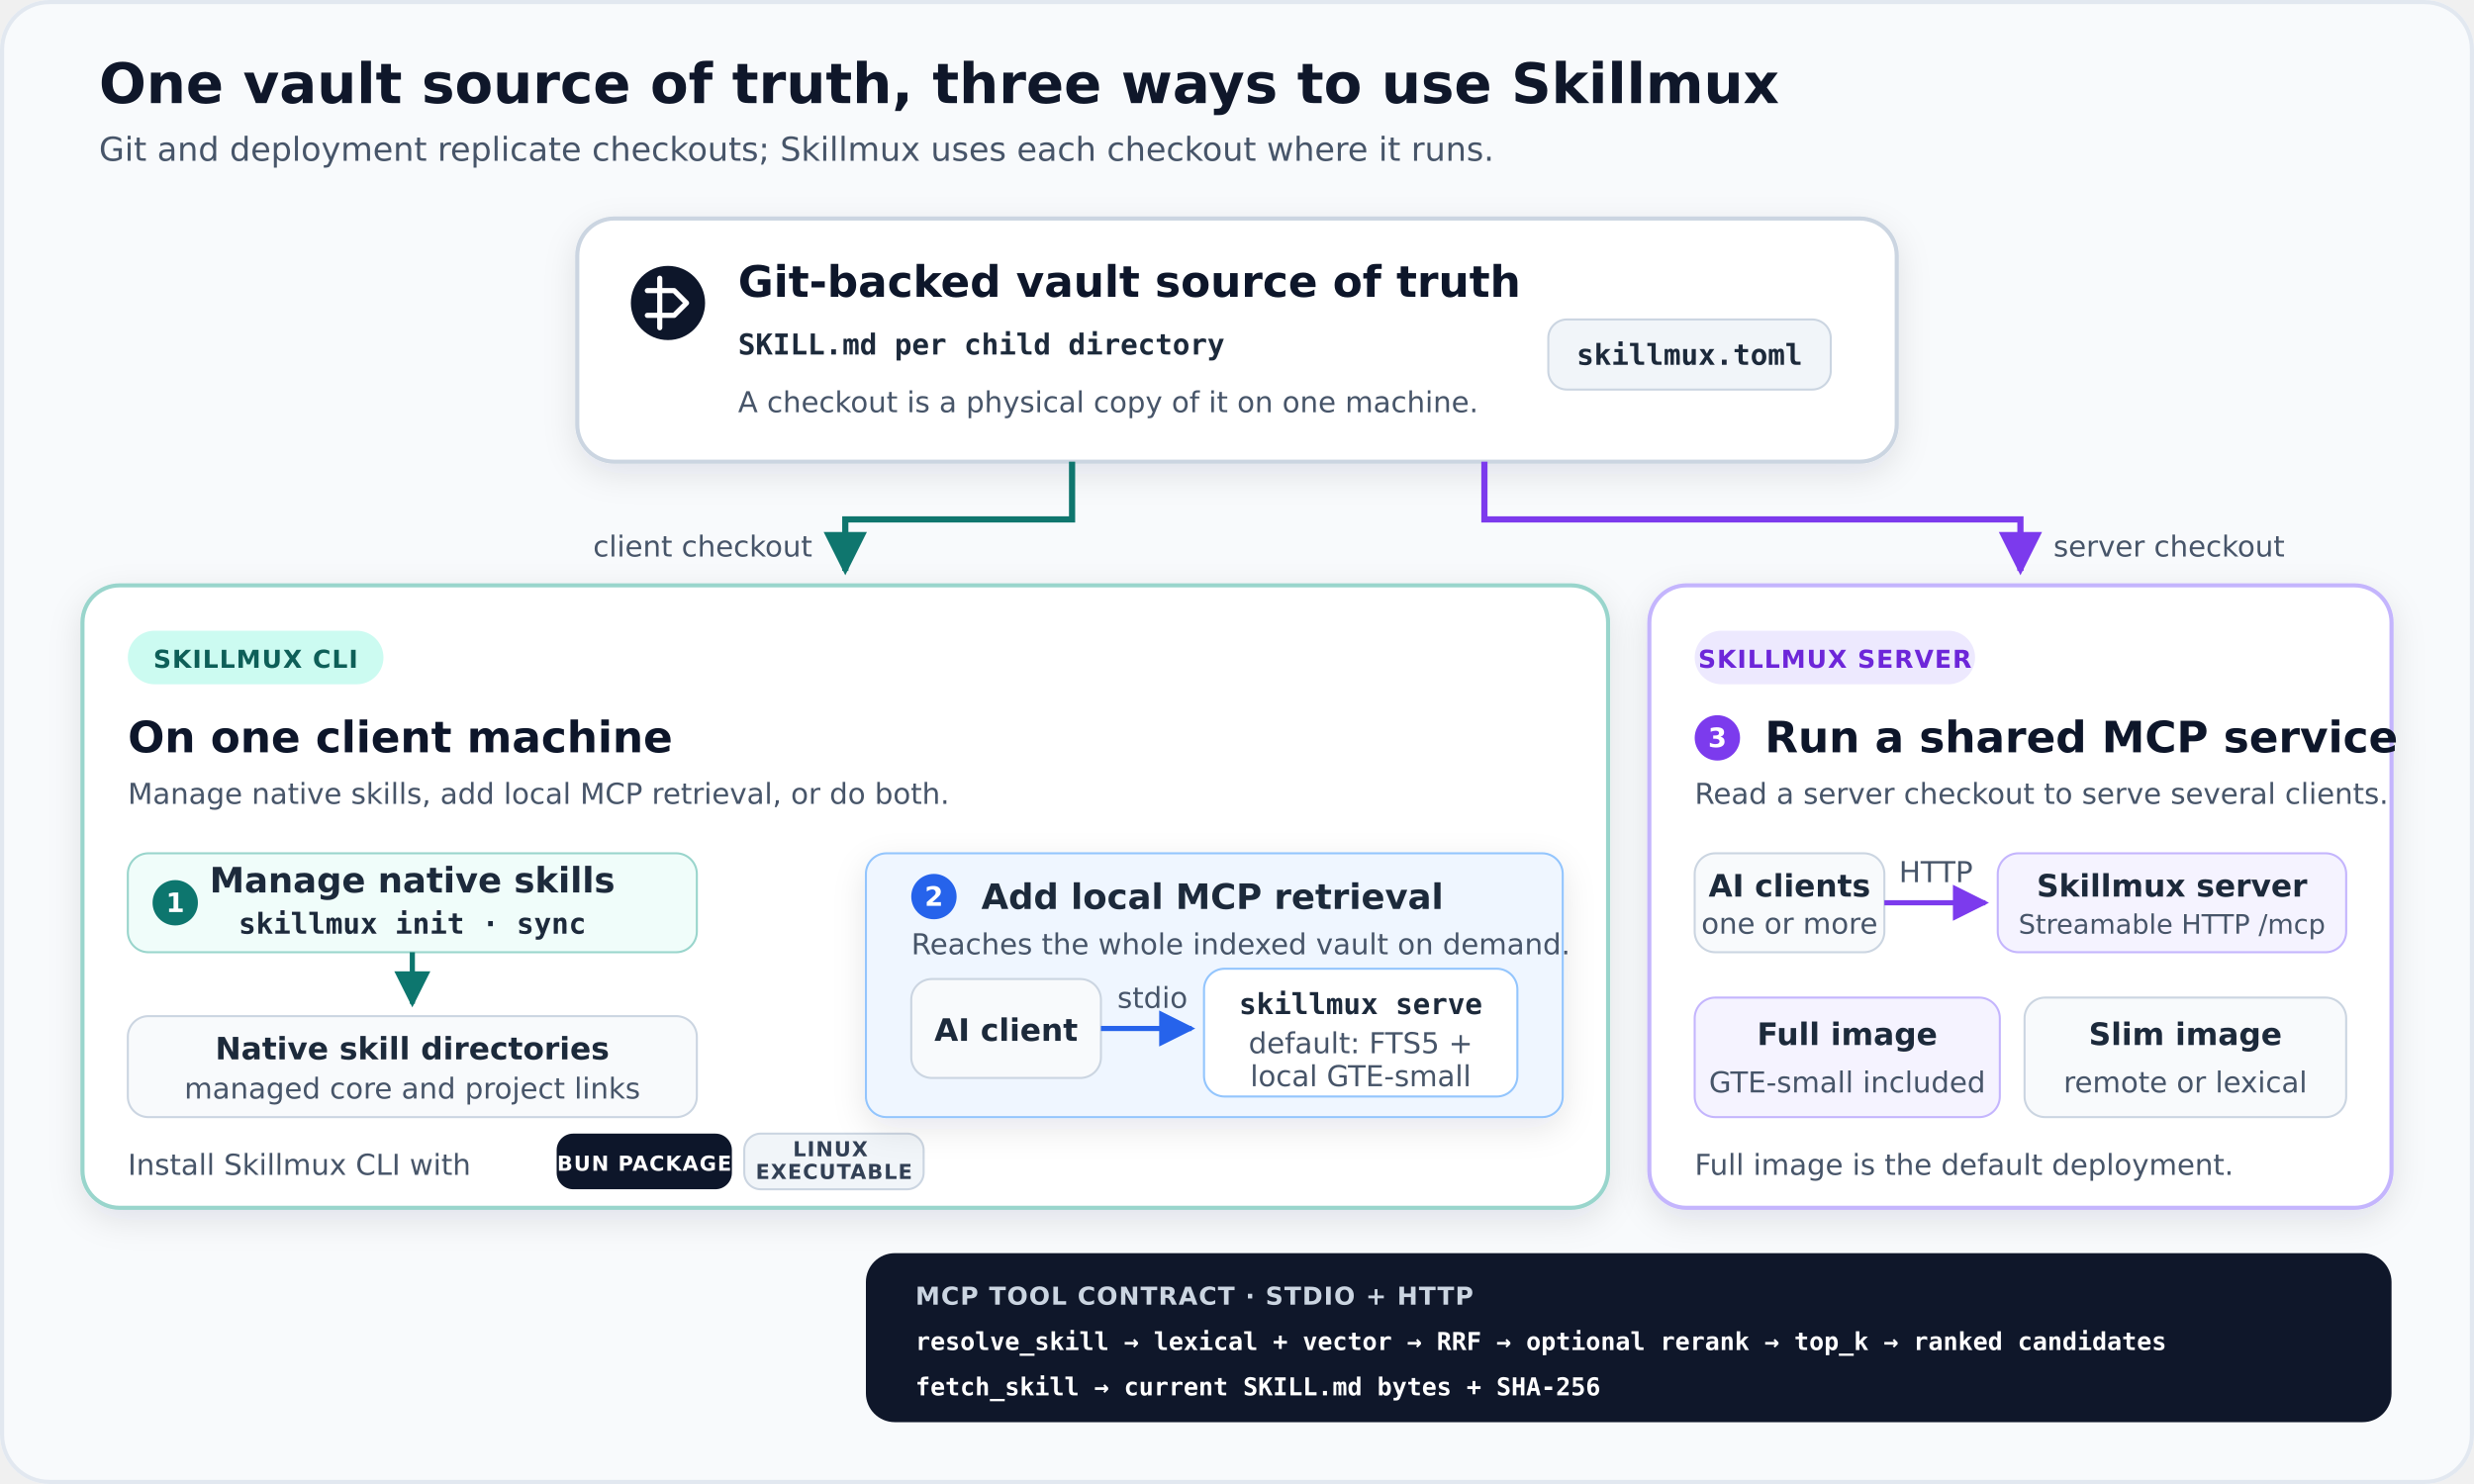
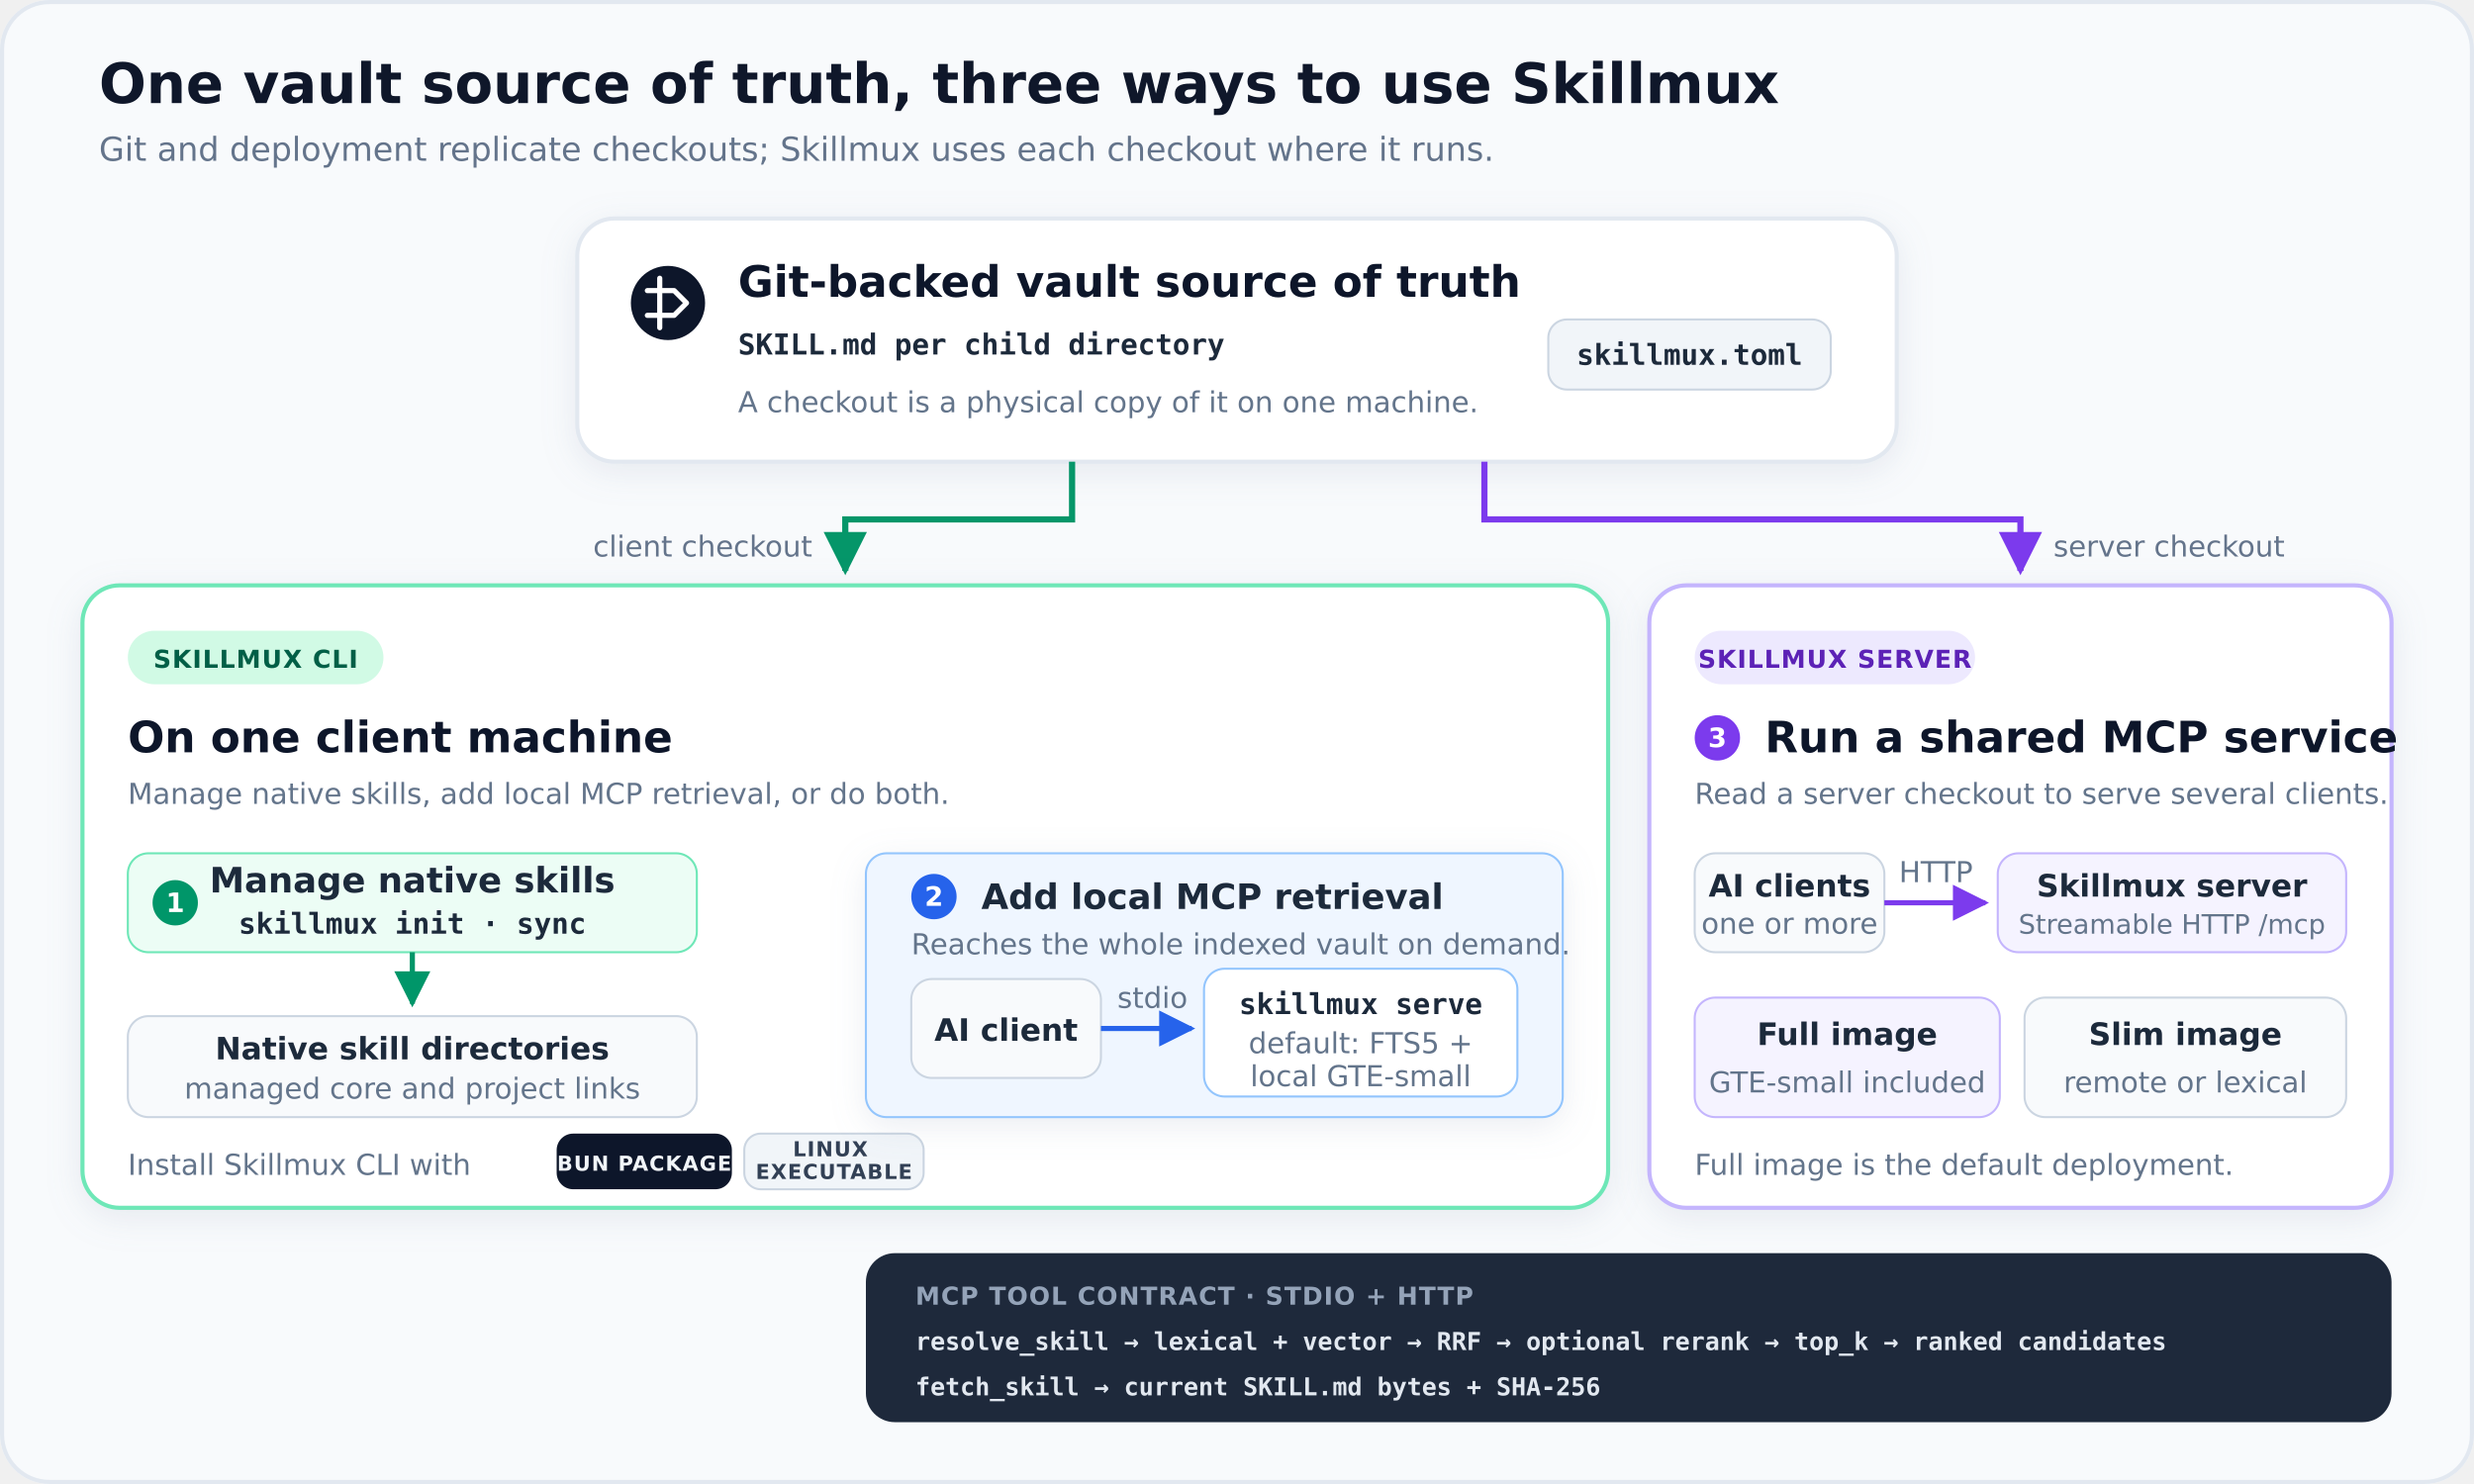
<svg xmlns="http://www.w3.org/2000/svg" viewBox="0 0 1200 720" role="img" aria-labelledby="title desc">
  <defs>
    <filter id="shadow" x="-15%" y="-15%" width="130%" height="140%">
-       <feDropShadow dx="0" dy="5" stdDeviation="8" flood-color="#0f172a" flood-opacity="0.10" />
+       <feDropShadow dx="0" dy="4" stdDeviation="8" flood-color="#94a3b8" flood-opacity="0.18" />
    </filter>
    <marker id="arrow-teal" viewBox="0 0 10 10" refX="9" refY="5" markerWidth="7" markerHeight="7" orient="auto">
-       <path d="M0 0L10 5L0 10Z" fill="#0f766e" />
+       <path d="M0 0L10 5L0 10Z" fill="#059669" />
    </marker>
    <marker id="arrow-blue" viewBox="0 0 10 10" refX="9" refY="5" markerWidth="7" markerHeight="7" orient="auto">
      <path d="M0 0L10 5L0 10Z" fill="#2563eb" />
    </marker>
    <marker id="arrow-violet" viewBox="0 0 10 10" refX="9" refY="5" markerWidth="7" markerHeight="7" orient="auto">
      <path d="M0 0L10 5L0 10Z" fill="#7c3aed" />
    </marker>
    <style>
      text {
        font-family: "DejaVu Sans", Arial, sans-serif;
      }
      .title {
        font-size: 27px;
        font-weight: 750;
        fill: #0f172a;
      }
      .subtitle {
        font-size: 16px;
        font-weight: 400;
-         fill: #475569;
+         fill: #64748b;
      }
      .card-title {
        font-size: 21px;
        font-weight: 750;
        fill: #0f172a;
      }
      .label {
        font-size: 15px;
        font-weight: 650;
        fill: #1e293b;
      }
      .body {
        font-size: 14px;
        font-weight: 400;
-         fill: #475569;
+         fill: #64748b;
      }
      .mono {
        font-family: "DejaVu Sans Mono", Consolas, monospace;
        font-size: 14px;
        font-weight: 650;
        fill: #1e293b;
      }
      .mono-light {
-         fill: #ffffff;
+         fill: #e2e8f0;
      }
      .chip {
        font-size: 12px;
        font-weight: 750;
        letter-spacing: .5px;
      }
    </style>
  </defs>
  <rect width="1200" height="720" rx="24" fill="#f8fafc" />
  <rect x="1" y="1" width="1198" height="718" rx="23" fill="none" stroke="#e2e8f0" stroke-width="2" />
  <text x="48" y="50" class="title">One vault source of truth, three ways to use Skillmux</text>
  <text x="48" y="78" class="subtitle">Git and deployment replicate checkouts; Skillmux uses each checkout where it runs.</text>
  <g filter="url(#shadow)">
-     <rect x="280" y="106" width="640" height="118" rx="18" fill="#ffffff" stroke="#cbd5e1" stroke-width="2" />
+     <rect x="280" y="106" width="640" height="118" rx="18" fill="#ffffff" stroke="#e2e8f0" stroke-width="2" />
    <circle cx="324" cy="147" r="18" fill="#0f172a" />
    <path d="M314 141H327L333 147L327 153H314M320 135V159" fill="none" stroke="#ffffff" stroke-width="2.5" stroke-linecap="round" stroke-linejoin="round" />
    <text x="358" y="144" class="card-title">Git-backed vault source of truth</text>
    <text x="358" y="172" class="mono">SKILL.md per child directory</text>
    <text x="358" y="200" class="body">A checkout is a physical copy of it on one machine.</text>
    <rect x="751" y="155" width="137" height="34" rx="9" fill="#f1f5f9" stroke="#cbd5e1" />
    <text x="819.5" y="177" text-anchor="middle" class="mono">skillmux.toml</text>
  </g>
-   <path d="M520 224V252H410V277" fill="none" stroke="#0f766e" stroke-width="3" marker-end="url(#arrow-teal)" />
+   <path d="M520 224V252H410V277" fill="none" stroke="#059669" stroke-width="3" marker-end="url(#arrow-teal)" />
  <path d="M720 224V252H980V277" fill="none" stroke="#7c3aed" stroke-width="3" marker-end="url(#arrow-violet)" />
  <text x="394" y="270" text-anchor="end" class="body">client checkout</text>
  <text x="996" y="270" text-anchor="start" class="body">server checkout</text>
  <g filter="url(#shadow)">
-     <rect x="40" y="284" width="740" height="302" rx="18" fill="#ffffff" stroke="#99d5cc" stroke-width="2" />
-     <rect x="62" y="306" width="124" height="26" rx="13" fill="#ccfbf1" />
-     <text x="124" y="324" text-anchor="middle" class="chip" fill="#115e59">SKILLMUX CLI</text>
+     <rect x="40" y="284" width="740" height="302" rx="18" fill="#ffffff" stroke="#6ee7b7" stroke-width="2" />
+     <rect x="62" y="306" width="124" height="26" rx="13" fill="#d1fae5" />
+     <text x="124" y="324" text-anchor="middle" class="chip" fill="#065f46">SKILLMUX CLI</text>
    <text x="62" y="365" class="card-title">On one client machine</text>
    <text x="62" y="390" class="body">Manage native skills, add local MCP retrieval, or do both.</text>
-     <rect x="62" y="414" width="276" height="48" rx="10" fill="#f0fdfa" stroke="#99d5cc" />
-     <circle cx="85" cy="438" r="11" fill="#0f766e" />
+     <rect x="62" y="414" width="276" height="48" rx="10" fill="#ecfdf5" stroke="#6ee7b7" />
+     <circle cx="85" cy="438" r="11" fill="#059669" />
    <text x="85" y="442.5" text-anchor="middle" style="font-size: 13px; font-weight: 750" fill="#ffffff">1</text>
    <text x="200" y="433" text-anchor="middle" class="label" style="font-size: 17px">Manage native skills</text>
    <text x="200" y="453" text-anchor="middle" class="mono">skillmux init · sync</text>
-     <path d="M200 462V487" fill="none" stroke="#0f766e" stroke-width="2.5" marker-end="url(#arrow-teal)" />
+     <path d="M200 462V487" fill="none" stroke="#059669" stroke-width="2.5" marker-end="url(#arrow-teal)" />
    <rect x="62" y="493" width="276" height="49" rx="10" fill="#f8fafc" stroke="#cbd5e1" />
    <text x="200" y="514" text-anchor="middle" class="label">Native skill directories</text>
    <text x="200" y="533" text-anchor="middle" class="body">managed core and project links</text>
    <text x="62" y="570" class="body">Install Skillmux CLI with</text>
    <rect x="270" y="550" width="85" height="27" rx="8" fill="#0f172a" />
-     <text x="312.5" y="568" text-anchor="middle" class="chip" style="font-size: 10px" fill="#ffffff">BUN PACKAGE</text>
+     <text x="312.5" y="568" text-anchor="middle" class="chip" style="font-size: 10px" fill="#f1f5f9">BUN PACKAGE</text>
    <rect x="361" y="550" width="87" height="27" rx="8" fill="#f1f5f9" stroke="#cbd5e1" />
    <text x="404.5" y="561" text-anchor="middle" class="chip" style="font-size: 10px" fill="#334155">
      <tspan x="404.5">LINUX</tspan>
      <tspan x="404.5" dy="11">EXECUTABLE</tspan>
    </text>
  </g>
  <g filter="url(#shadow)">
    <rect x="420" y="414" width="338" height="128" rx="10" fill="#eff6ff" stroke="#93c5fd" />
    <circle cx="453" cy="435" r="11" fill="#2563eb" />
    <text x="453" y="439.5" text-anchor="middle" style="font-size: 13px; font-weight: 750" fill="#ffffff">2</text>
    <text x="476" y="441" class="label" style="font-size: 17px">Add local MCP retrieval</text>
    <text x="442" y="463" class="body">Reaches the whole indexed vault on demand.</text>
    <rect x="442" y="475" width="92" height="48" rx="10" fill="#f8fafc" stroke="#cbd5e1" />
    <text x="488" y="505" text-anchor="middle" class="label">AI client</text>
    <path d="M534 499H578" fill="none" stroke="#2563eb" stroke-width="2.5" marker-end="url(#arrow-blue)" />
    <text x="559" y="489" text-anchor="middle" class="body">stdio</text>
    <rect x="584" y="470" width="152" height="62" rx="10" fill="#ffffff" stroke="#93c5fd" />
    <text x="660" y="492" text-anchor="middle" class="mono">skillmux serve</text>
    <text x="660" y="511" text-anchor="middle" class="body">default: FTS5 +</text>
    <text x="660" y="527" text-anchor="middle" class="body">local GTE-small</text>
  </g>
  <g filter="url(#shadow)">
    <rect x="800" y="284" width="360" height="302" rx="18" fill="#ffffff" stroke="#c4b5fd" stroke-width="2" />
    <rect x="822" y="306" width="136" height="26" rx="13" fill="#ede9fe" />
-     <text x="890" y="324" text-anchor="middle" class="chip" fill="#6d28d9">SKILLMUX SERVER</text>
+     <text x="890" y="324" text-anchor="middle" class="chip" fill="#5b21b6">SKILLMUX SERVER</text>
    <circle cx="833" cy="358" r="11" fill="#7c3aed" />
    <text x="833" y="362.5" text-anchor="middle" style="font-size: 13px; font-weight: 750" fill="#ffffff">3</text>
    <text x="856" y="365" class="card-title">Run a shared MCP service</text>
    <text x="822" y="390" class="body">Read a server checkout to serve several clients.</text>
    <rect x="822" y="414" width="92" height="48" rx="10" fill="#f8fafc" stroke="#cbd5e1" />
    <text x="868" y="435" text-anchor="middle" class="label">AI clients</text>
    <text x="868" y="453" text-anchor="middle" class="body">one or more</text>
    <path d="M914 438H963" fill="none" stroke="#7c3aed" stroke-width="2.5" marker-end="url(#arrow-violet)" />
    <text x="939" y="428" text-anchor="middle" class="body">HTTP</text>
    <rect x="969" y="414" width="169" height="48" rx="10" fill="#f5f3ff" stroke="#c4b5fd" />
    <text x="1053.5" y="435" text-anchor="middle" class="label">Skillmux server</text>
    <text x="1053.5" y="453" text-anchor="middle" class="body" style="font-size: 13px">Streamable HTTP /mcp</text>
    <rect x="822" y="484" width="148" height="58" rx="10" fill="#f5f3ff" stroke="#c4b5fd" />
    <text x="896" y="507" text-anchor="middle" class="label">Full image</text>
    <text x="896" y="530" text-anchor="middle" class="body">GTE-small included</text>
    <rect x="982" y="484" width="156" height="58" rx="10" fill="#f8fafc" stroke="#cbd5e1" />
    <text x="1060" y="507" text-anchor="middle" class="label">Slim image</text>
    <text x="1060" y="530" text-anchor="middle" class="body">remote or lexical</text>
    <text x="822" y="570" class="body">Full image is the default deployment.</text>
  </g>
-   <rect x="420" y="608" width="740" height="82" rx="14" fill="#0f172a" />
-   <text x="444" y="633" class="chip" fill="#cbd5e1">MCP TOOL CONTRACT · STDIO + HTTP</text>
+   <rect x="420" y="608" width="740" height="82" rx="14" fill="#1e293b" />
+   <text x="444" y="633" class="chip" fill="#94a3b8">MCP TOOL CONTRACT · STDIO + HTTP</text>
  <text x="444" y="655" class="mono mono-light" style="font-size: 12px">resolve_skill → lexical + vector → RRF → optional rerank → top_k → ranked candidates</text>
  <text x="444" y="677" class="mono mono-light" style="font-size: 12px">fetch_skill → current SKILL.md bytes + SHA-256</text>
</svg>
